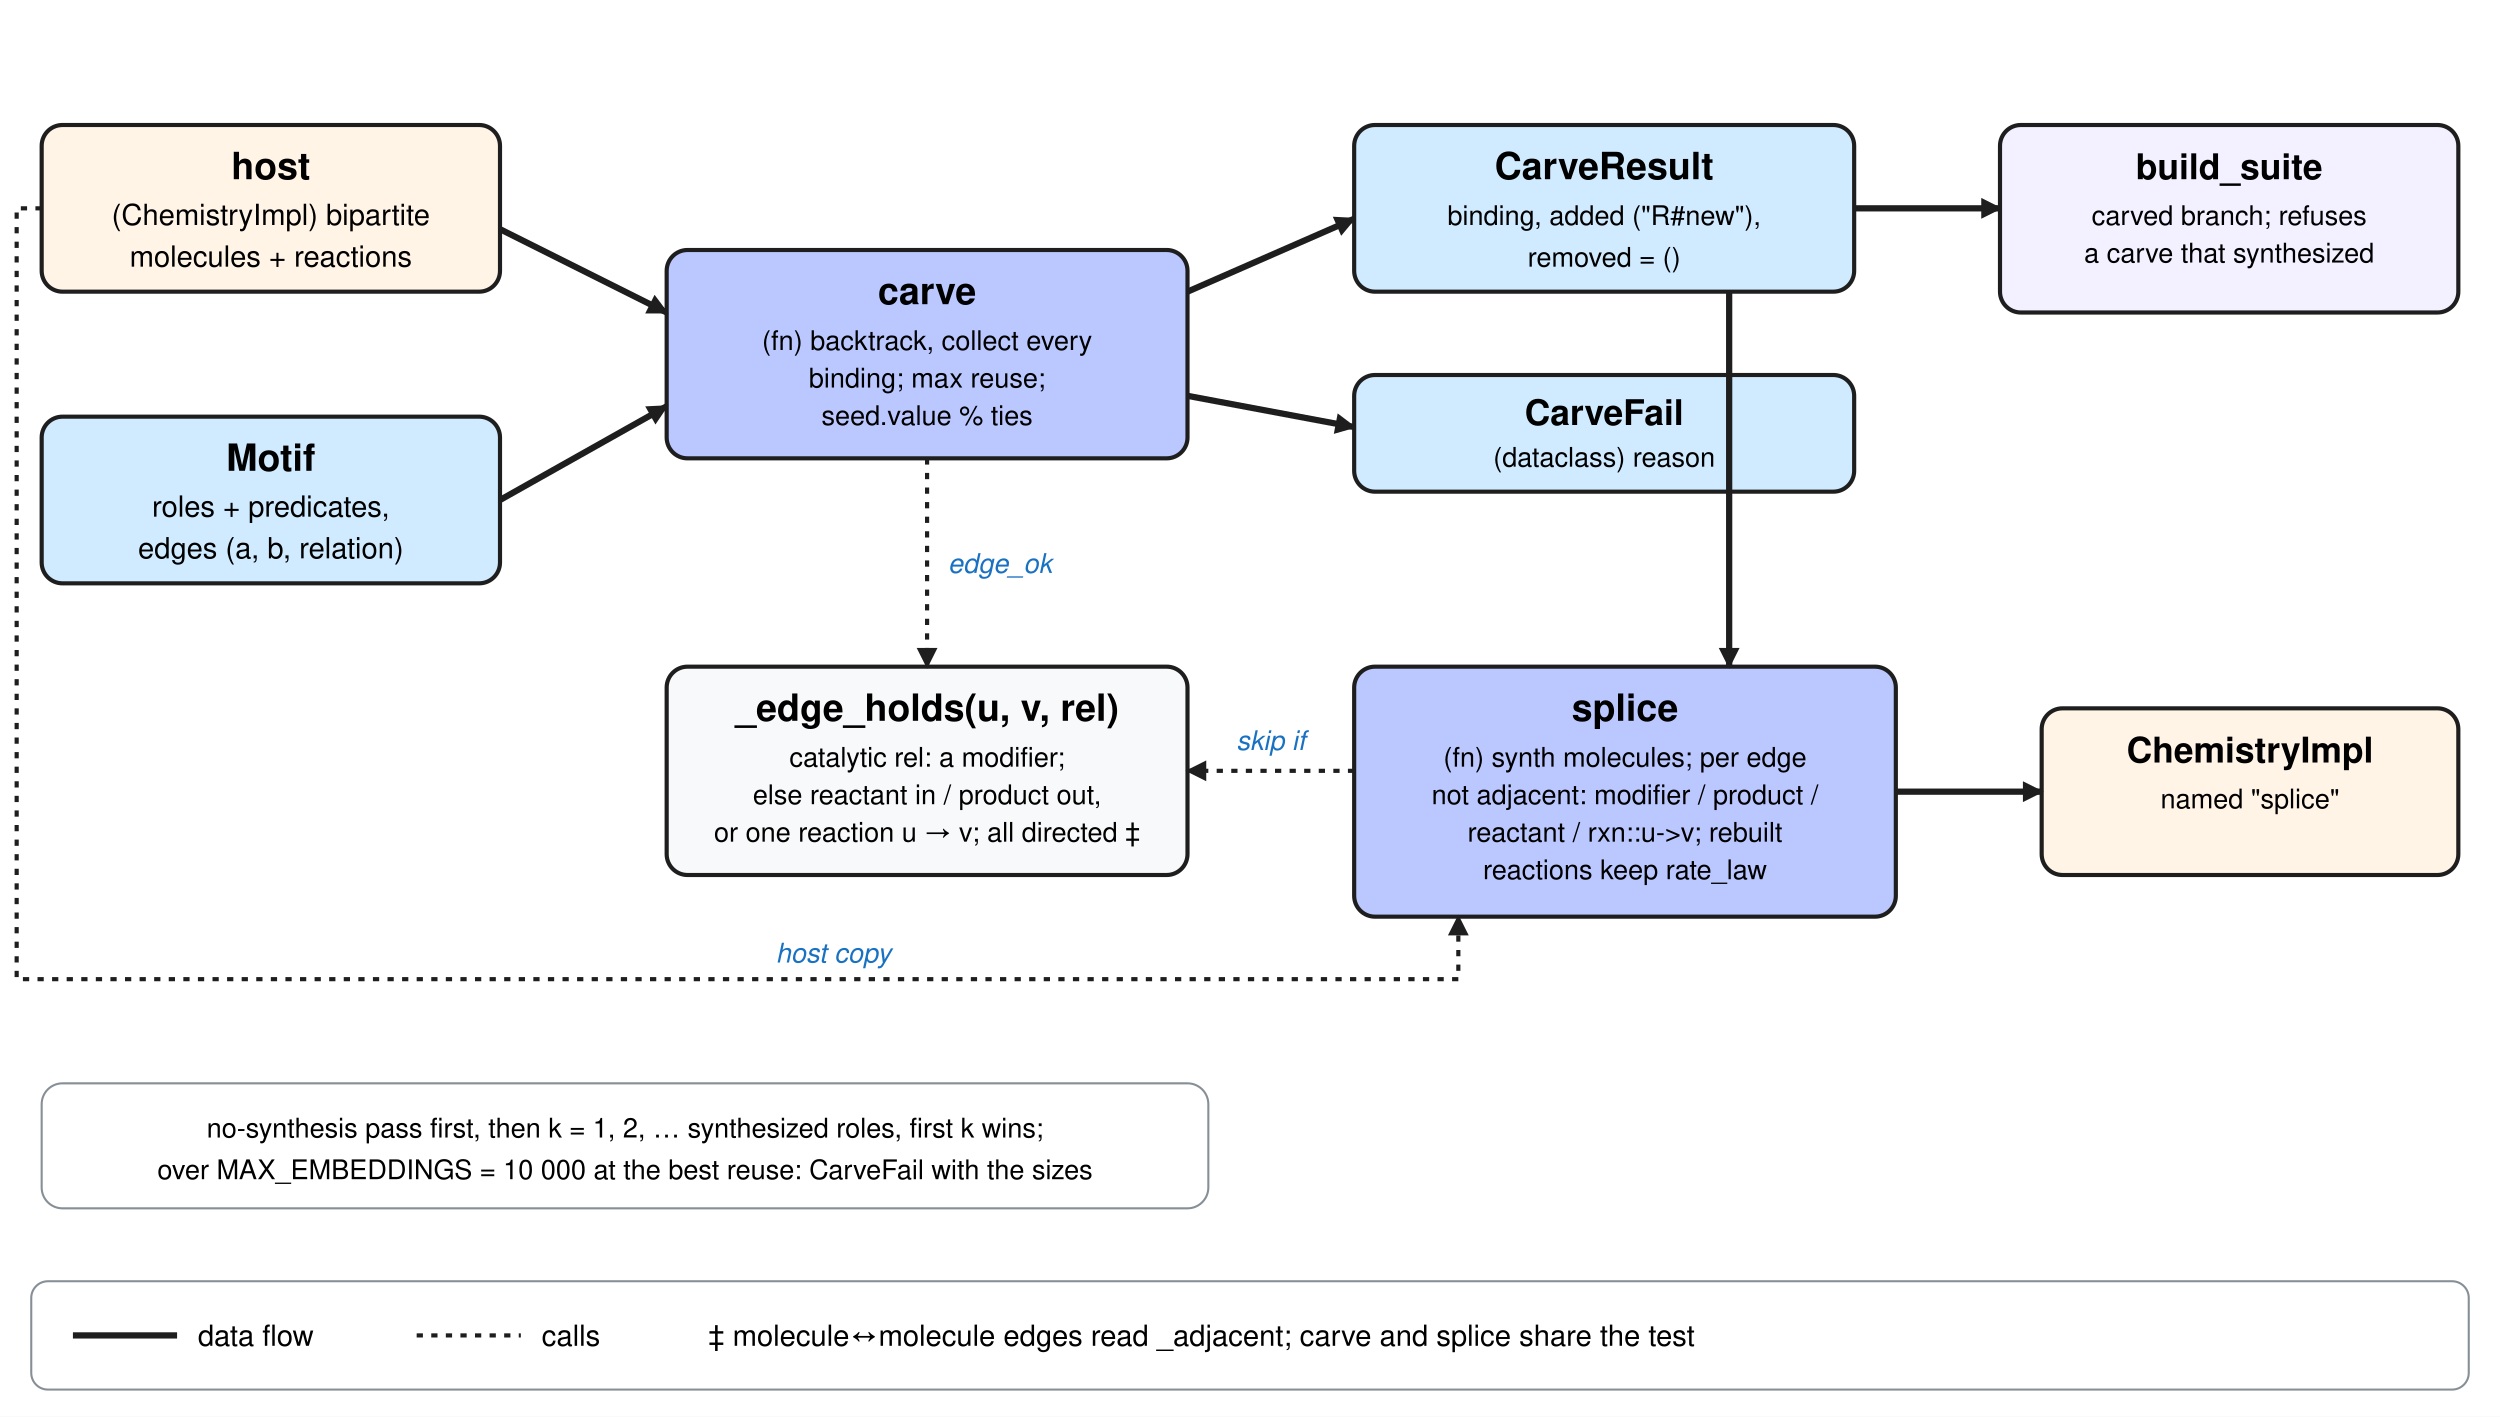
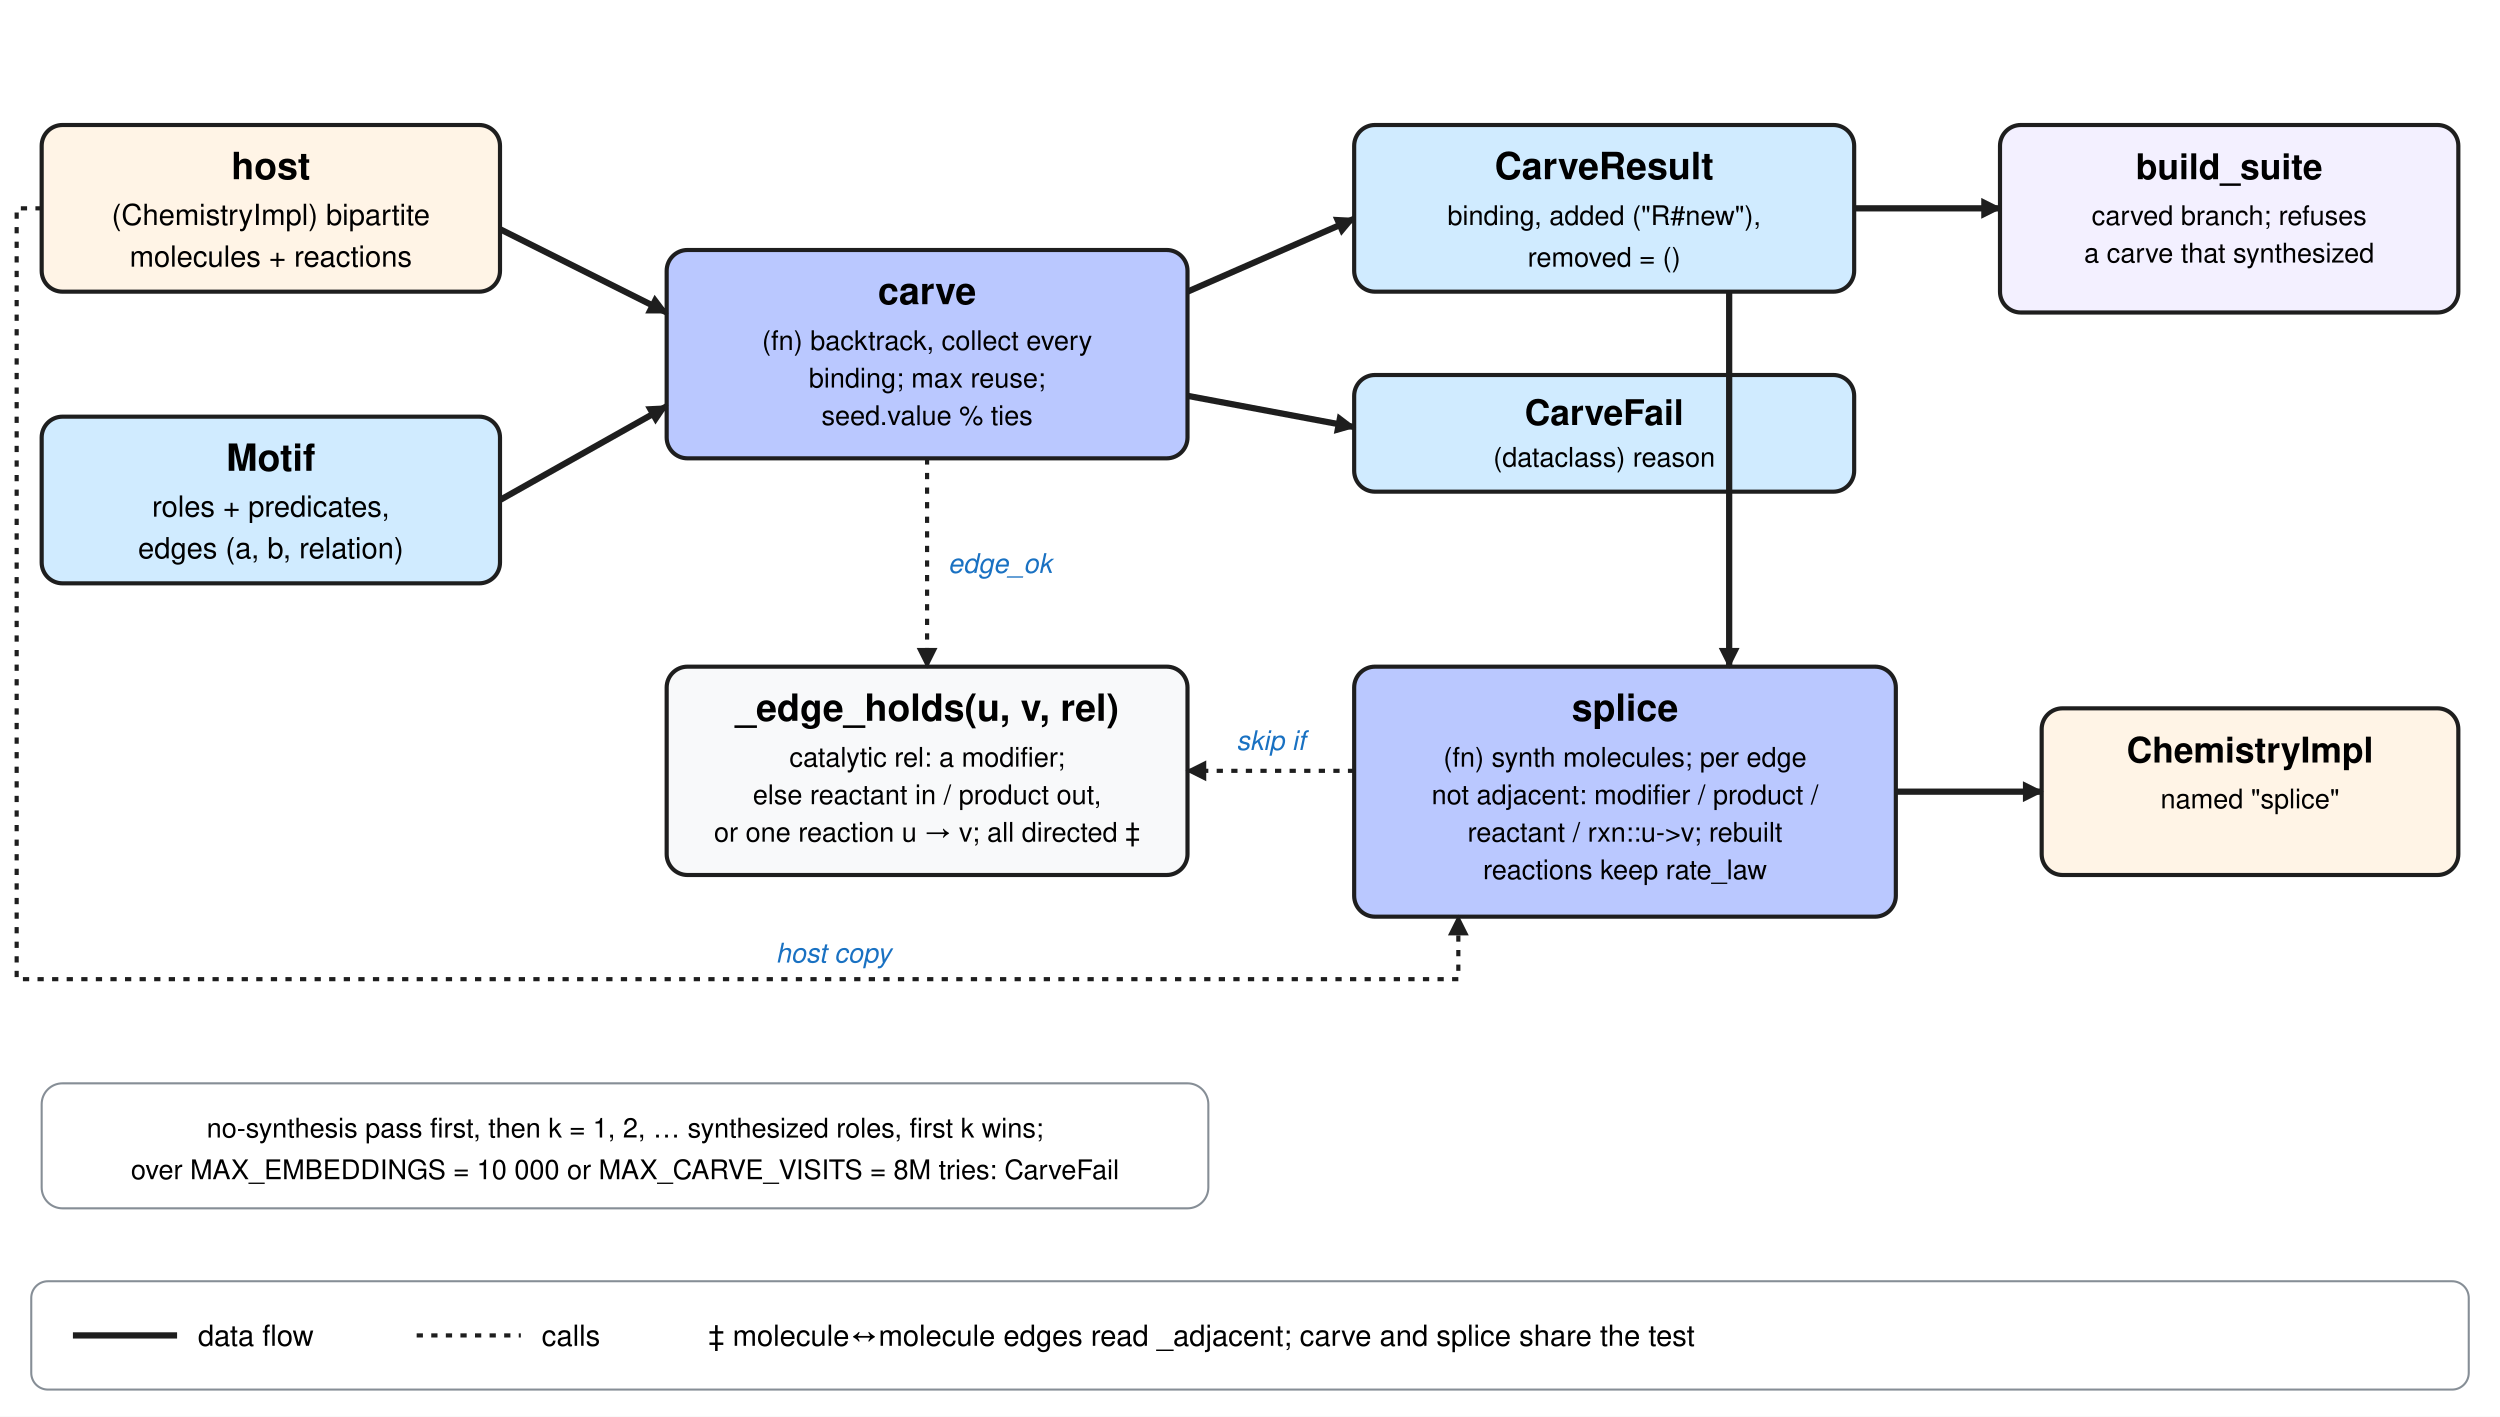
<svg xmlns="http://www.w3.org/2000/svg" width="2400" height="1360" viewBox="0 0 1200 680" font-family="Helvetica, Arial, sans-serif">
  <defs>
    <marker id="arrowhead" viewBox="0 0 10 10" refX="9" refY="5" markerUnits="userSpaceOnUse" markerWidth="10" markerHeight="10" orient="auto-start-reverse">
      <polygon id="arrowhead-shape" points="0,0 10,5 0,10" fill="#1e1e1e" />
    </marker>
  </defs>
  <rect id="bg" x="0" y="0" width="1200" height="680" fill="#ffffff" />
  <g id="n-host">
    <rect id="n-host-box" x="20" y="60" width="220" height="80" rx="10" fill="#fff4e6" stroke="#1e1e1e" stroke-width="2" />
    <text id="n-host-name" x="130" y="86" font-size="18" font-weight="600" text-anchor="middle">host</text>
    <text id="n-host-kind" x="130" y="108" font-size="14" text-anchor="middle">(ChemistryImpl) bipartite</text>
    <text id="n-host-kind2" x="130" y="128" font-size="14" text-anchor="middle">molecules + reactions</text>
  </g>
  <g id="n-motif">
    <rect id="n-motif-box" x="20" y="200" width="220" height="80" rx="10" fill="#d0ebff" stroke="#1e1e1e" stroke-width="2" />
    <text id="n-motif-name" x="130" y="226" font-size="18" font-weight="600" text-anchor="middle">Motif</text>
    <text id="n-motif-kind" x="130" y="248" font-size="14" text-anchor="middle">roles + predicates,</text>
    <text id="n-motif-kind2" x="130" y="268" font-size="14" text-anchor="middle">edges (a, b, relation)</text>
  </g>
  <g id="n-carve">
    <rect id="n-carve-box" x="320" y="120" width="250" height="100" rx="10" fill="#bac8ff" stroke="#1e1e1e" stroke-width="2" />
    <text id="n-carve-name" x="445" y="146" font-size="18" font-weight="600" text-anchor="middle">carve</text>
    <text id="n-carve-k1" x="445" y="168" font-size="13" text-anchor="middle">(fn) backtrack, collect every</text>
    <text id="n-carve-k2" x="445" y="186" font-size="13" text-anchor="middle">binding; max reuse;</text>
    <text id="n-carve-k3" x="445" y="204" font-size="13" text-anchor="middle">seed.value % ties</text>
  </g>
  <line id="e-host-carve" x1="240" y1="110" x2="320" y2="150" stroke="#1e1e1e" stroke-width="3" marker-end="url(#arrowhead)" />
  <line id="e-motif-carve" x1="240" y1="240" x2="320" y2="195" stroke="#1e1e1e" stroke-width="3" marker-end="url(#arrowhead)" />
  <g id="n-adj">
    <rect id="n-adj-box" x="320" y="320" width="250" height="100" rx="10" fill="#f8f9fa" stroke="#1e1e1e" stroke-width="2" />
    <text id="n-adj-name" x="445" y="346" font-size="18" font-weight="600" text-anchor="middle">_edge_holds(u, v, rel)</text>
    <text id="n-adj-k1" x="445" y="368" font-size="13" text-anchor="middle">catalytic rel: a modifier;</text>
    <text id="n-adj-k2" x="445" y="386" font-size="13" text-anchor="middle">else reactant in / product out,</text>
    <text id="n-adj-k3" x="445" y="404" font-size="13" text-anchor="middle">or one reaction u → v; all directed ‡</text>
  </g>
  <line id="e-carve-adj" x1="445" y1="220" x2="445" y2="320" stroke="#1e1e1e" stroke-width="2" stroke-dasharray="3 4" marker-end="url(#arrowhead)" />
  <text id="l-carve-adj" x="455" y="275" font-size="13" fill="#1971c2" font-style="italic">edge_ok</text>
  <g id="n-res">
    <rect id="n-res-box" x="650" y="60" width="240" height="80" rx="10" fill="#d0ebff" stroke="#1e1e1e" stroke-width="2" />
    <text id="n-res-name" x="770" y="86" font-size="18" font-weight="600" text-anchor="middle">CarveResult</text>
    <text id="n-res-kind" x="770" y="108" font-size="13" text-anchor="middle">binding, added ("R#new"),</text>
    <text id="n-res-kind2" x="770" y="128" font-size="13" text-anchor="middle">removed = ()</text>
  </g>
  <g id="n-fail">
    <rect id="n-fail-box" x="650" y="180" width="240" height="56" rx="10" fill="#d0ebff" stroke="#1e1e1e" stroke-width="2" />
    <text id="n-fail-name" x="770" y="204" font-size="17" font-weight="600" text-anchor="middle">CarveFail</text>
    <text id="n-fail-kind" x="770" y="224" font-size="13" text-anchor="middle">(dataclass) reason</text>
  </g>
  <line id="e-carve-res" x1="570" y1="140" x2="650" y2="105" stroke="#1e1e1e" stroke-width="3" marker-end="url(#arrowhead)" />
  <line id="e-carve-fail" x1="570" y1="190" x2="650" y2="205" stroke="#1e1e1e" stroke-width="3" marker-end="url(#arrowhead)" />
  <g id="n-splice">
    <rect id="n-splice-box" x="650" y="320" width="260" height="120" rx="10" fill="#bac8ff" stroke="#1e1e1e" stroke-width="2" />
    <text id="n-splice-name" x="780" y="346" font-size="18" font-weight="600" text-anchor="middle">splice</text>
    <text id="n-splice-k1" x="780" y="368" font-size="13" text-anchor="middle">(fn) synth molecules; per edge</text>
    <text id="n-splice-k2" x="780" y="386" font-size="13" text-anchor="middle">not adjacent: modifier / product /</text>
    <text id="n-splice-k3" x="780" y="404" font-size="13" text-anchor="middle">reactant / rxn::u-&gt;v; rebuilt</text>
    <text id="n-splice-k4" x="780" y="422" font-size="13" text-anchor="middle">reactions keep rate_law</text>
  </g>
  <line id="e-res-splice" x1="830" y1="140" x2="830" y2="320" stroke="#1e1e1e" stroke-width="3" marker-end="url(#arrowhead)" />
  <line id="e-splice-adj" x1="650" y1="370" x2="570" y2="370" stroke="#1e1e1e" stroke-width="2" stroke-dasharray="3 4" marker-end="url(#arrowhead)" />
  <text id="l-splice-adj" x="610" y="360" font-size="13" fill="#1971c2" font-style="italic" text-anchor="middle">skip if</text>
  <path id="e-host-splice" d="M 20 100 L 8 100 L 8 470 L 700 470 L 700 440" fill="none" stroke="#1e1e1e" stroke-width="2" stroke-dasharray="3 4" marker-end="url(#arrowhead)" />
  <text id="l-host-splice" x="400" y="462" font-size="13" fill="#1971c2" font-style="italic" text-anchor="middle">host copy</text>
  <g id="n-out">
    <rect id="n-out-box" x="980" y="340" width="200" height="80" rx="10" fill="#fff4e6" stroke="#1e1e1e" stroke-width="2" />
    <text id="n-out-name" x="1080" y="366" font-size="17" font-weight="600" text-anchor="middle">ChemistryImpl</text>
    <text id="n-out-kind" x="1080" y="388" font-size="13" text-anchor="middle">named "splice"</text>
  </g>
  <line id="e-splice-out" x1="910" y1="380" x2="980" y2="380" stroke="#1e1e1e" stroke-width="3" marker-end="url(#arrowhead)" />
  <g id="n-pipe">
    <rect id="n-pipe-box" x="960" y="60" width="220" height="90" rx="10" fill="#f3f0ff" stroke="#1e1e1e" stroke-width="2" />
    <text id="n-pipe-name" x="1070" y="86" font-size="17" font-weight="600" text-anchor="middle">build_suite</text>
    <text id="n-pipe-k1" x="1070" y="108" font-size="13" text-anchor="middle">carved branch; refuses</text>
    <text id="n-pipe-k2" x="1070" y="126" font-size="13" text-anchor="middle">a carve that synthesized</text>
  </g>
  <line id="e-res-pipe" x1="890" y1="100" x2="960" y2="100" stroke="#1e1e1e" stroke-width="3" marker-end="url(#arrowhead)" />
  <g id="n-cost">
    <rect id="n-cost-box" x="20" y="520" width="560" height="60" rx="10" fill="#ffffff" stroke="#868e96" stroke-width="1" />
    <text id="n-cost-k1" x="300" y="546" font-size="13" text-anchor="middle">no-synthesis pass first, then k = 1, 2, … synthesized roles, first k wins;</text>
-     <text id="n-cost-k2" x="300" y="566" font-size="13" text-anchor="middle">over MAX_EMBEDDINGS = 10 000 at the best reuse: CarveFail with the sizes</text>
+     <text id="n-cost-k2" x="300" y="566" font-size="13" text-anchor="middle">over MAX_EMBEDDINGS = 10 000 or MAX_CARVE_VISITS = 8M tries: CarveFail</text>
  </g>
  <g id="legend">
    <rect id="legend-box" x="15" y="615" width="1170" height="52" rx="8" fill="#ffffff" stroke="#868e96" stroke-width="1" />
    <line id="legend-solid" x1="35" y1="641" x2="85" y2="641" stroke="#1e1e1e" stroke-width="3" />
    <text id="legend-solid-text" x="95" y="646" font-size="14">data flow</text>
    <line id="legend-dotted" x1="200" y1="641" x2="250" y2="641" stroke="#1e1e1e" stroke-width="2" stroke-dasharray="3 4" />
    <text id="legend-dotted-text" x="260" y="646" font-size="14">calls</text>
    <text id="legend-dagger" x="340" y="646" font-size="14">‡ molecule↔molecule edges read _adjacent; carve and splice share the test</text>
  </g>
</svg>
